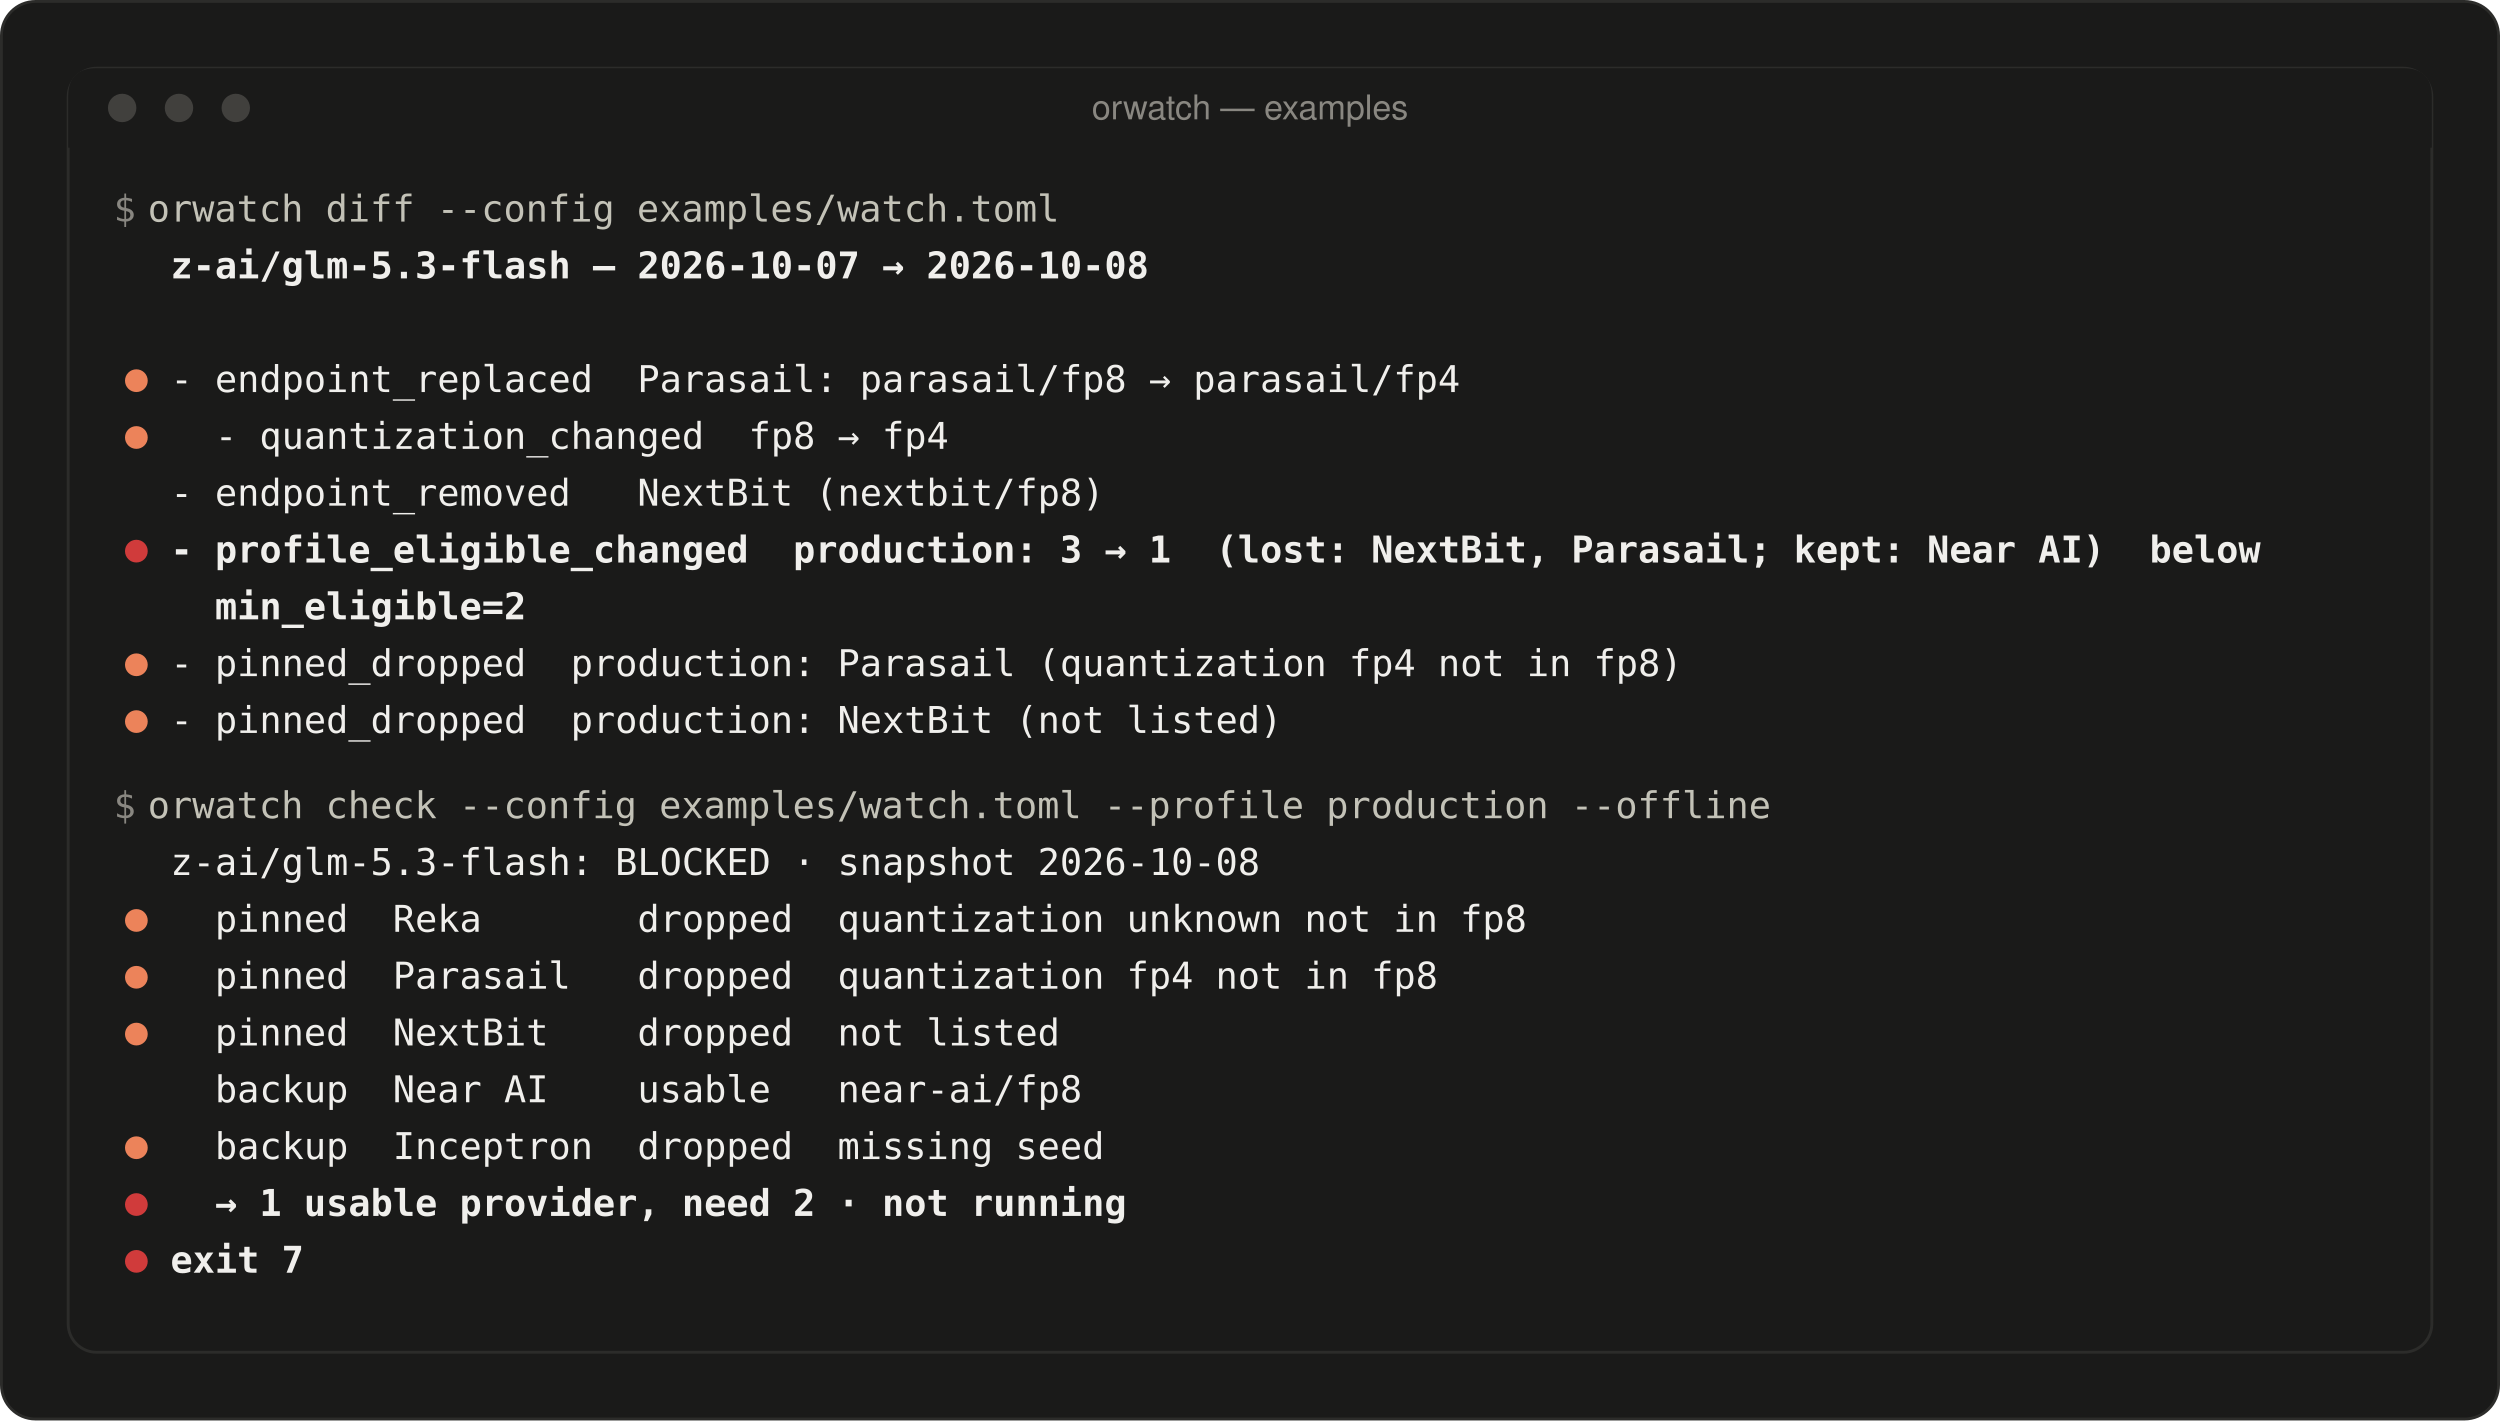
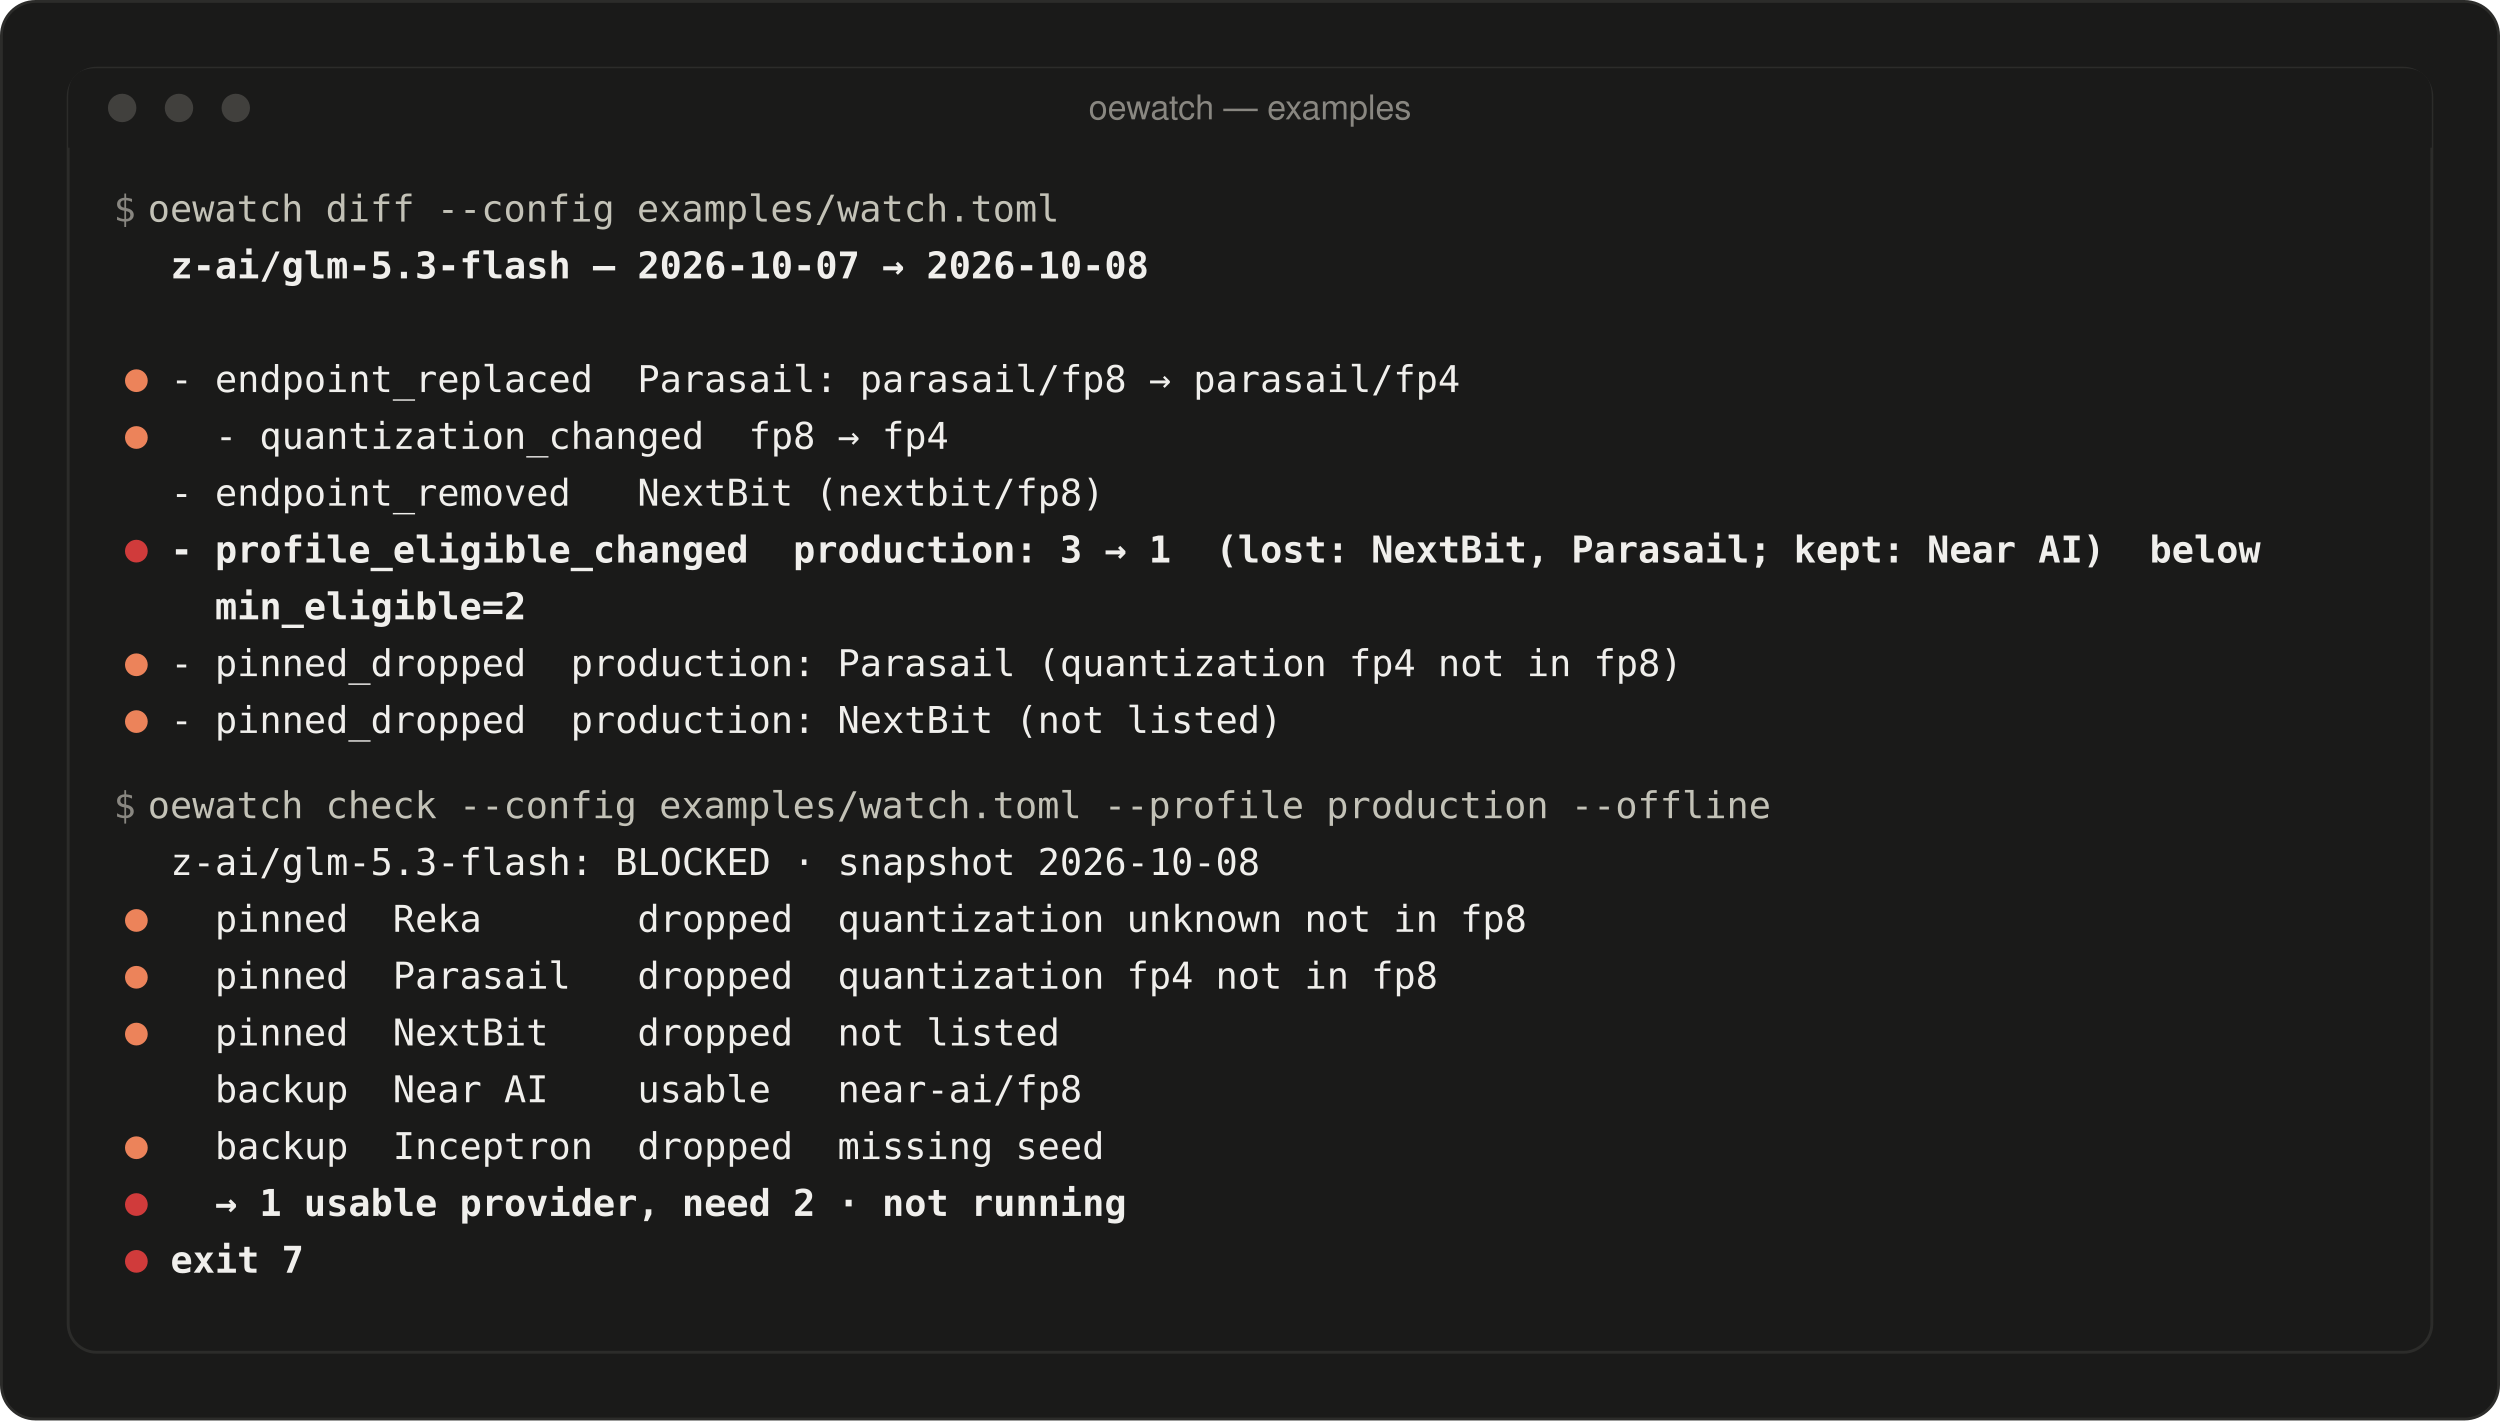
<svg xmlns="http://www.w3.org/2000/svg" width="880" height="500" viewBox="0 0 880 500" role="img" aria-labelledby="title desc">
  <rect x="0.5" y="0.5" width="879" height="499" rx="12" fill="#1a1a19" stroke="#2c2c2a" />
  <rect x="24" y="24" width="832" height="452" rx="10" fill="#1a1a19" stroke="#2c2c2a" />
  <path d="M 24 34 Q 24 24 34 24 H 846 Q 856 24 856 34 V 52 H 24 Z" fill="#1a1a19" />
  <circle cx="43" cy="38" r="5" fill="#898781" fill-opacity="0.35" />
  <circle cx="63" cy="38" r="5" fill="#898781" fill-opacity="0.35" />
  <circle cx="83" cy="38" r="5" fill="#898781" fill-opacity="0.35" />
-   <text x="440" y="42" fill="#898781" font-family="system-ui, -apple-system, 'Segoe UI', Helvetica, Arial, sans-serif" font-size="12px" font-weight="400" text-anchor="middle">orwatch — examples</text>
+   <text x="440" y="42" fill="#898781" font-family="system-ui, -apple-system, 'Segoe UI', Helvetica, Arial, sans-serif" font-size="12px" font-weight="400" text-anchor="middle">oewatch — examples</text>
  <text x="40" y="78" fill="#898781" font-family="ui-monospace, SFMono-Regular, Menlo, Consolas, monospace" font-size="13px" font-weight="400" text-anchor="start">$</text>
-   <text x="52" y="78" fill="#c3c2b7" font-family="ui-monospace, SFMono-Regular, Menlo, Consolas, monospace" font-size="13px" font-weight="400" text-anchor="start">orwatch diff --config examples/watch.toml</text>
+   <text x="52" y="78" fill="#c3c2b7" font-family="ui-monospace, SFMono-Regular, Menlo, Consolas, monospace" font-size="13px" font-weight="400" text-anchor="start">oewatch diff --config examples/watch.toml</text>
  <text x="60" y="98" fill="#f0efec" font-family="ui-monospace, SFMono-Regular, Menlo, Consolas, monospace" font-size="13px" font-weight="600" text-anchor="start" xml:space="preserve">z-ai/glm-5.3-flash — 2026-10-07 → 2026-10-08</text>
  <text x="60" y="118" fill="#f0efec" font-family="ui-monospace, SFMono-Regular, Menlo, Consolas, monospace" font-size="13px" font-weight="400" text-anchor="start" xml:space="preserve" />
  <circle cx="48" cy="134" r="4" fill="#ec835a" />
  <text x="60" y="138" fill="#f0efec" font-family="ui-monospace, SFMono-Regular, Menlo, Consolas, monospace" font-size="13px" font-weight="400" text-anchor="start" xml:space="preserve">- endpoint_replaced  Parasail: parasail/fp8 → parasail/fp4</text>
  <circle cx="48" cy="154" r="4" fill="#ec835a" />
  <text x="60" y="158" fill="#f0efec" font-family="ui-monospace, SFMono-Regular, Menlo, Consolas, monospace" font-size="13px" font-weight="400" text-anchor="start" xml:space="preserve">  - quantization_changed  fp8 → fp4</text>
  <text x="60" y="178" fill="#f0efec" font-family="ui-monospace, SFMono-Regular, Menlo, Consolas, monospace" font-size="13px" font-weight="400" text-anchor="start" xml:space="preserve">- endpoint_removed   NextBit (nextbit/fp8)</text>
  <circle cx="48" cy="194" r="4" fill="#d03b3b" />
  <text x="60" y="198" fill="#f0efec" font-family="ui-monospace, SFMono-Regular, Menlo, Consolas, monospace" font-size="13px" font-weight="600" text-anchor="start" xml:space="preserve">- profile_eligible_changed  production: 3 → 1  (lost: NextBit, Parasail; kept: Near AI)  below</text>
  <text x="60" y="218" fill="#f0efec" font-family="ui-monospace, SFMono-Regular, Menlo, Consolas, monospace" font-size="13px" font-weight="600" text-anchor="start" xml:space="preserve">  min_eligible=2</text>
  <circle cx="48" cy="234" r="4" fill="#ec835a" />
  <text x="60" y="238" fill="#f0efec" font-family="ui-monospace, SFMono-Regular, Menlo, Consolas, monospace" font-size="13px" font-weight="400" text-anchor="start" xml:space="preserve">- pinned_dropped  production: Parasail (quantization fp4 not in fp8)</text>
  <circle cx="48" cy="254" r="4" fill="#ec835a" />
  <text x="60" y="258" fill="#f0efec" font-family="ui-monospace, SFMono-Regular, Menlo, Consolas, monospace" font-size="13px" font-weight="400" text-anchor="start" xml:space="preserve">- pinned_dropped  production: NextBit (not listed)</text>
  <text x="40" y="288" fill="#898781" font-family="ui-monospace, SFMono-Regular, Menlo, Consolas, monospace" font-size="13px" font-weight="400" text-anchor="start">$</text>
-   <text x="52" y="288" fill="#c3c2b7" font-family="ui-monospace, SFMono-Regular, Menlo, Consolas, monospace" font-size="13px" font-weight="400" text-anchor="start">orwatch check --config examples/watch.toml --profile production --offline</text>
+   <text x="52" y="288" fill="#c3c2b7" font-family="ui-monospace, SFMono-Regular, Menlo, Consolas, monospace" font-size="13px" font-weight="400" text-anchor="start">oewatch check --config examples/watch.toml --profile production --offline</text>
  <text x="60" y="308" fill="#f0efec" font-family="ui-monospace, SFMono-Regular, Menlo, Consolas, monospace" font-size="13px" font-weight="400" text-anchor="start" xml:space="preserve">z-ai/glm-5.3-flash: BLOCKED · snapshot 2026-10-08</text>
  <circle cx="48" cy="324" r="4" fill="#ec835a" />
  <text x="60" y="328" fill="#f0efec" font-family="ui-monospace, SFMono-Regular, Menlo, Consolas, monospace" font-size="13px" font-weight="400" text-anchor="start" xml:space="preserve">  pinned  Reka       dropped  quantization unknown not in fp8</text>
  <circle cx="48" cy="344" r="4" fill="#ec835a" />
  <text x="60" y="348" fill="#f0efec" font-family="ui-monospace, SFMono-Regular, Menlo, Consolas, monospace" font-size="13px" font-weight="400" text-anchor="start" xml:space="preserve">  pinned  Parasail   dropped  quantization fp4 not in fp8</text>
  <circle cx="48" cy="364" r="4" fill="#ec835a" />
  <text x="60" y="368" fill="#f0efec" font-family="ui-monospace, SFMono-Regular, Menlo, Consolas, monospace" font-size="13px" font-weight="400" text-anchor="start" xml:space="preserve">  pinned  NextBit    dropped  not listed</text>
  <text x="60" y="388" fill="#f0efec" font-family="ui-monospace, SFMono-Regular, Menlo, Consolas, monospace" font-size="13px" font-weight="400" text-anchor="start" xml:space="preserve">  backup  Near AI    usable   near-ai/fp8</text>
  <circle cx="48" cy="404" r="4" fill="#ec835a" />
  <text x="60" y="408" fill="#f0efec" font-family="ui-monospace, SFMono-Regular, Menlo, Consolas, monospace" font-size="13px" font-weight="400" text-anchor="start" xml:space="preserve">  backup  Inceptron  dropped  missing seed</text>
  <circle cx="48" cy="424" r="4" fill="#d03b3b" />
  <text x="60" y="428" fill="#f0efec" font-family="ui-monospace, SFMono-Regular, Menlo, Consolas, monospace" font-size="13px" font-weight="600" text-anchor="start" xml:space="preserve">  → 1 usable provider, need 2 · not running</text>
  <circle cx="48" cy="444" r="4" fill="#d03b3b" />
  <text x="60" y="448" fill="#f0efec" font-family="ui-monospace, SFMono-Regular, Menlo, Consolas, monospace" font-size="13px" font-weight="600" text-anchor="start" xml:space="preserve">exit 7</text>
</svg>
